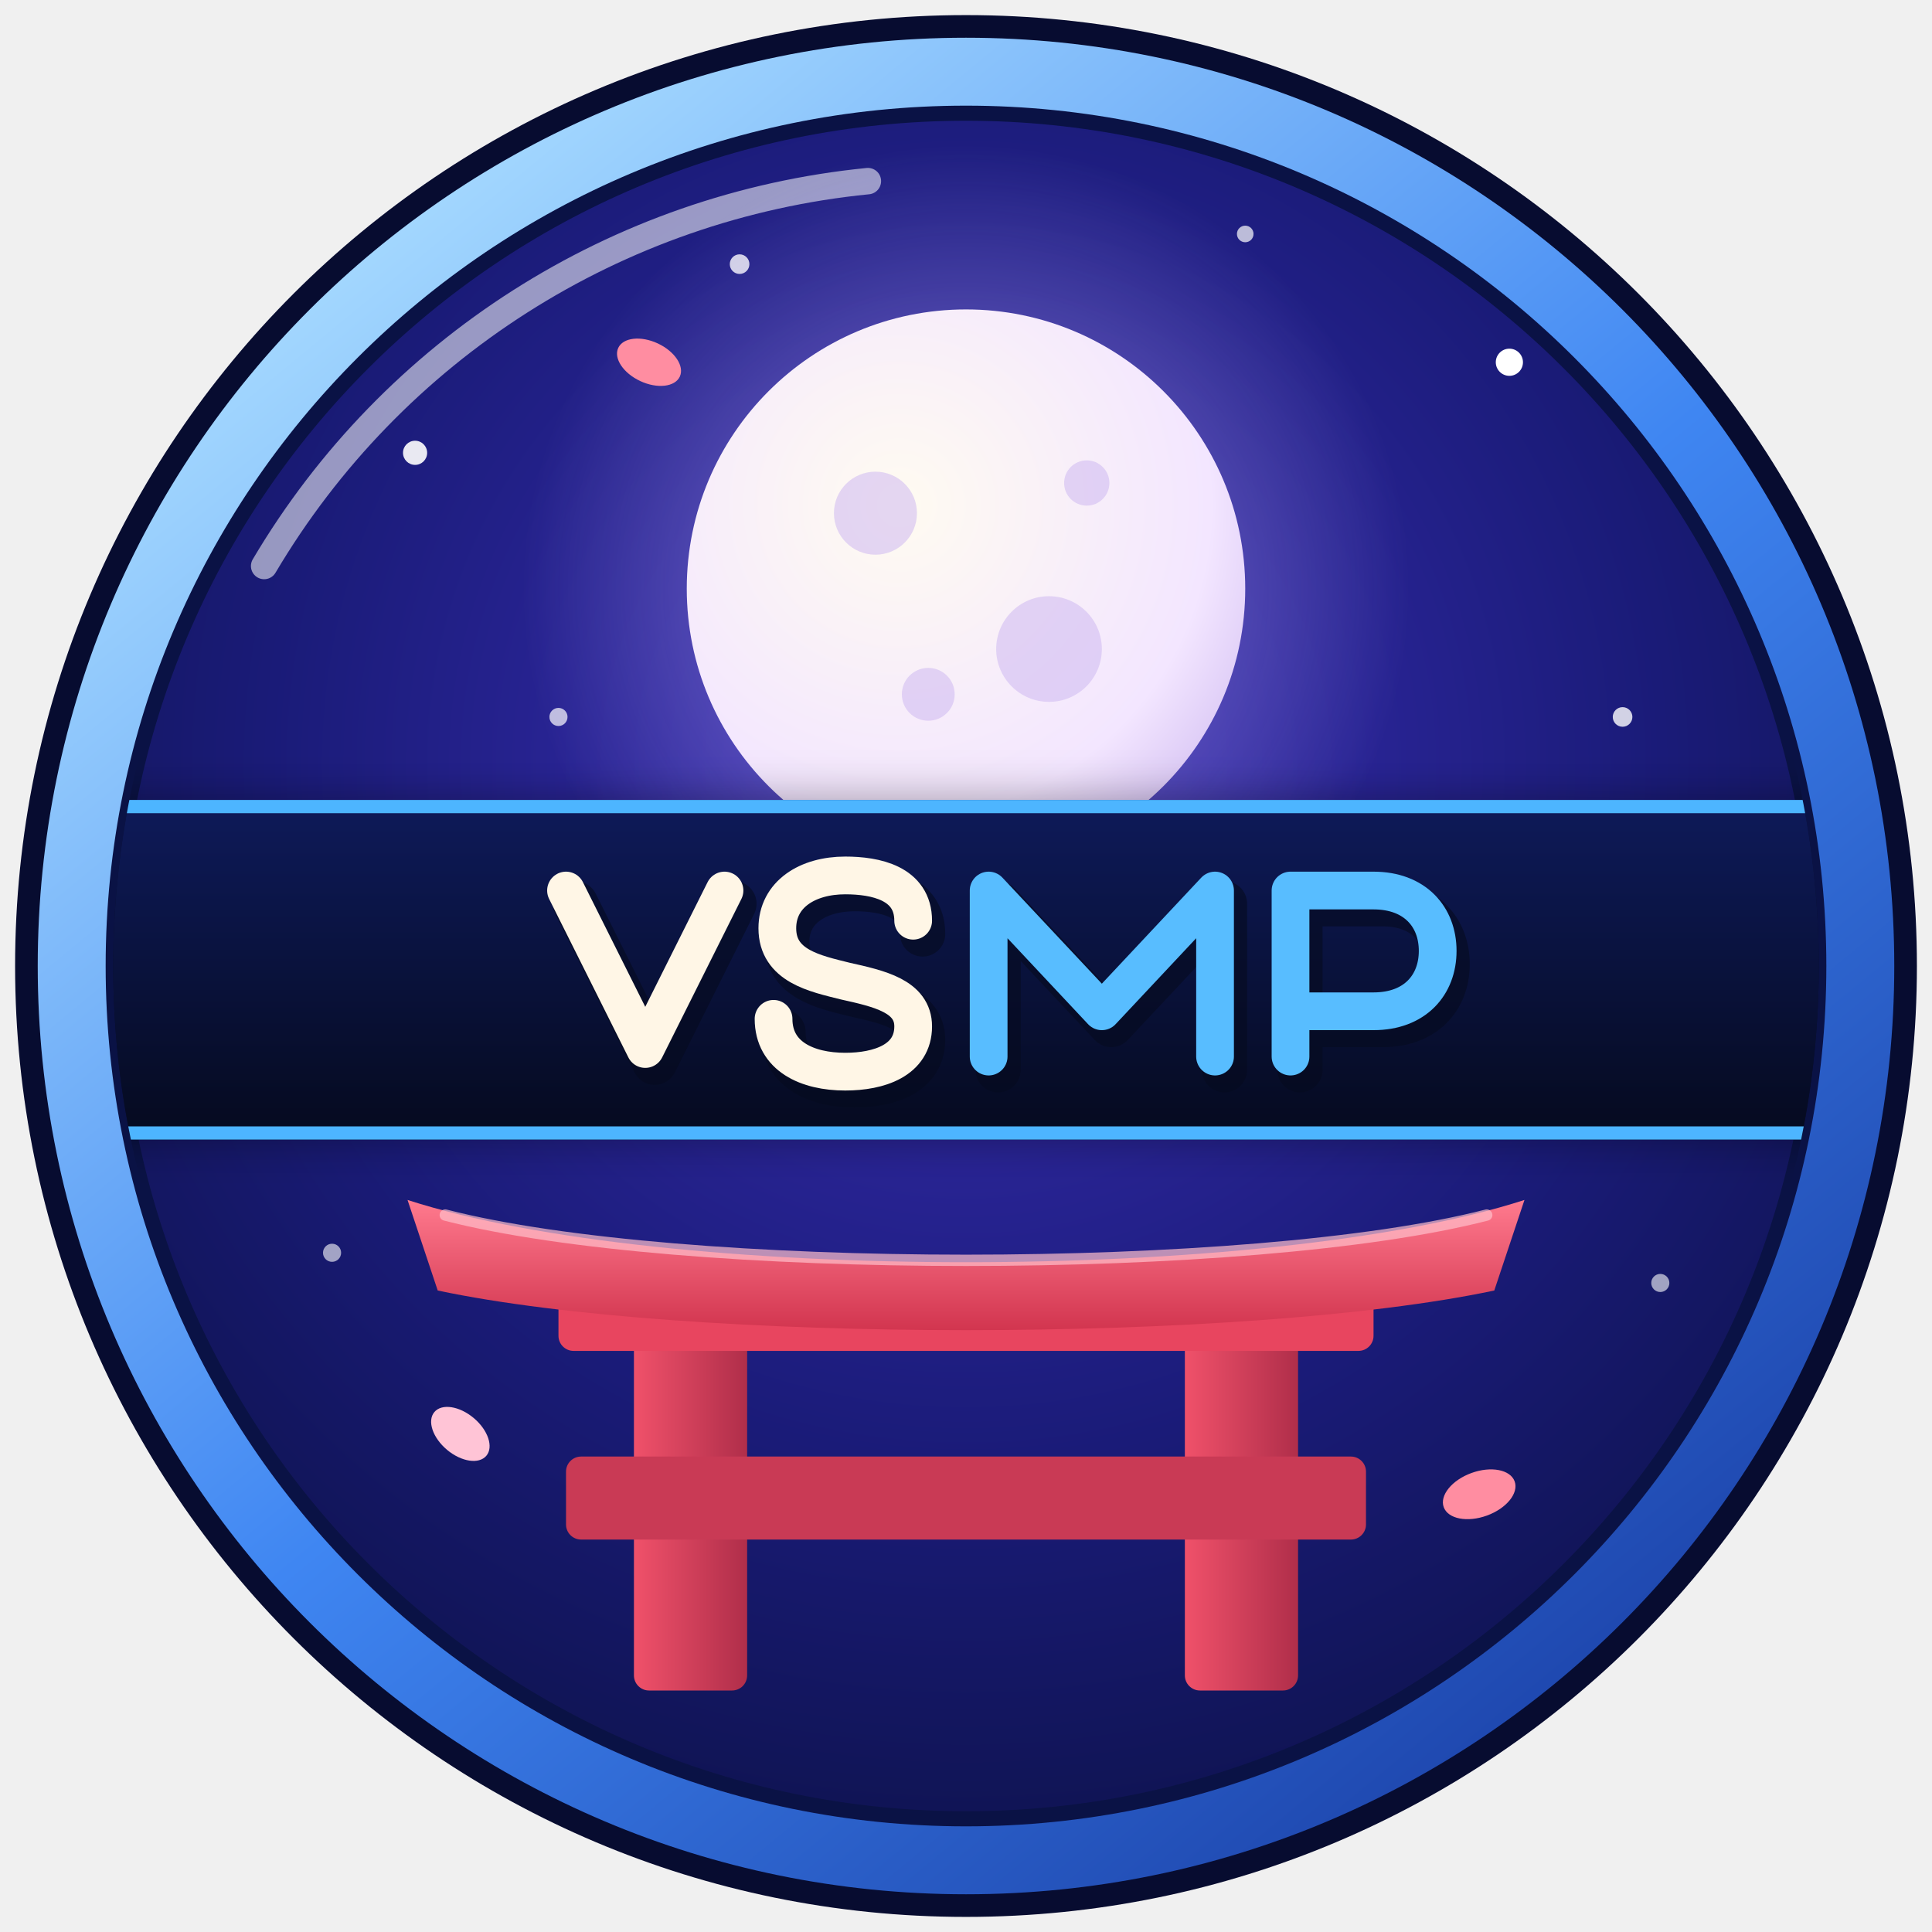
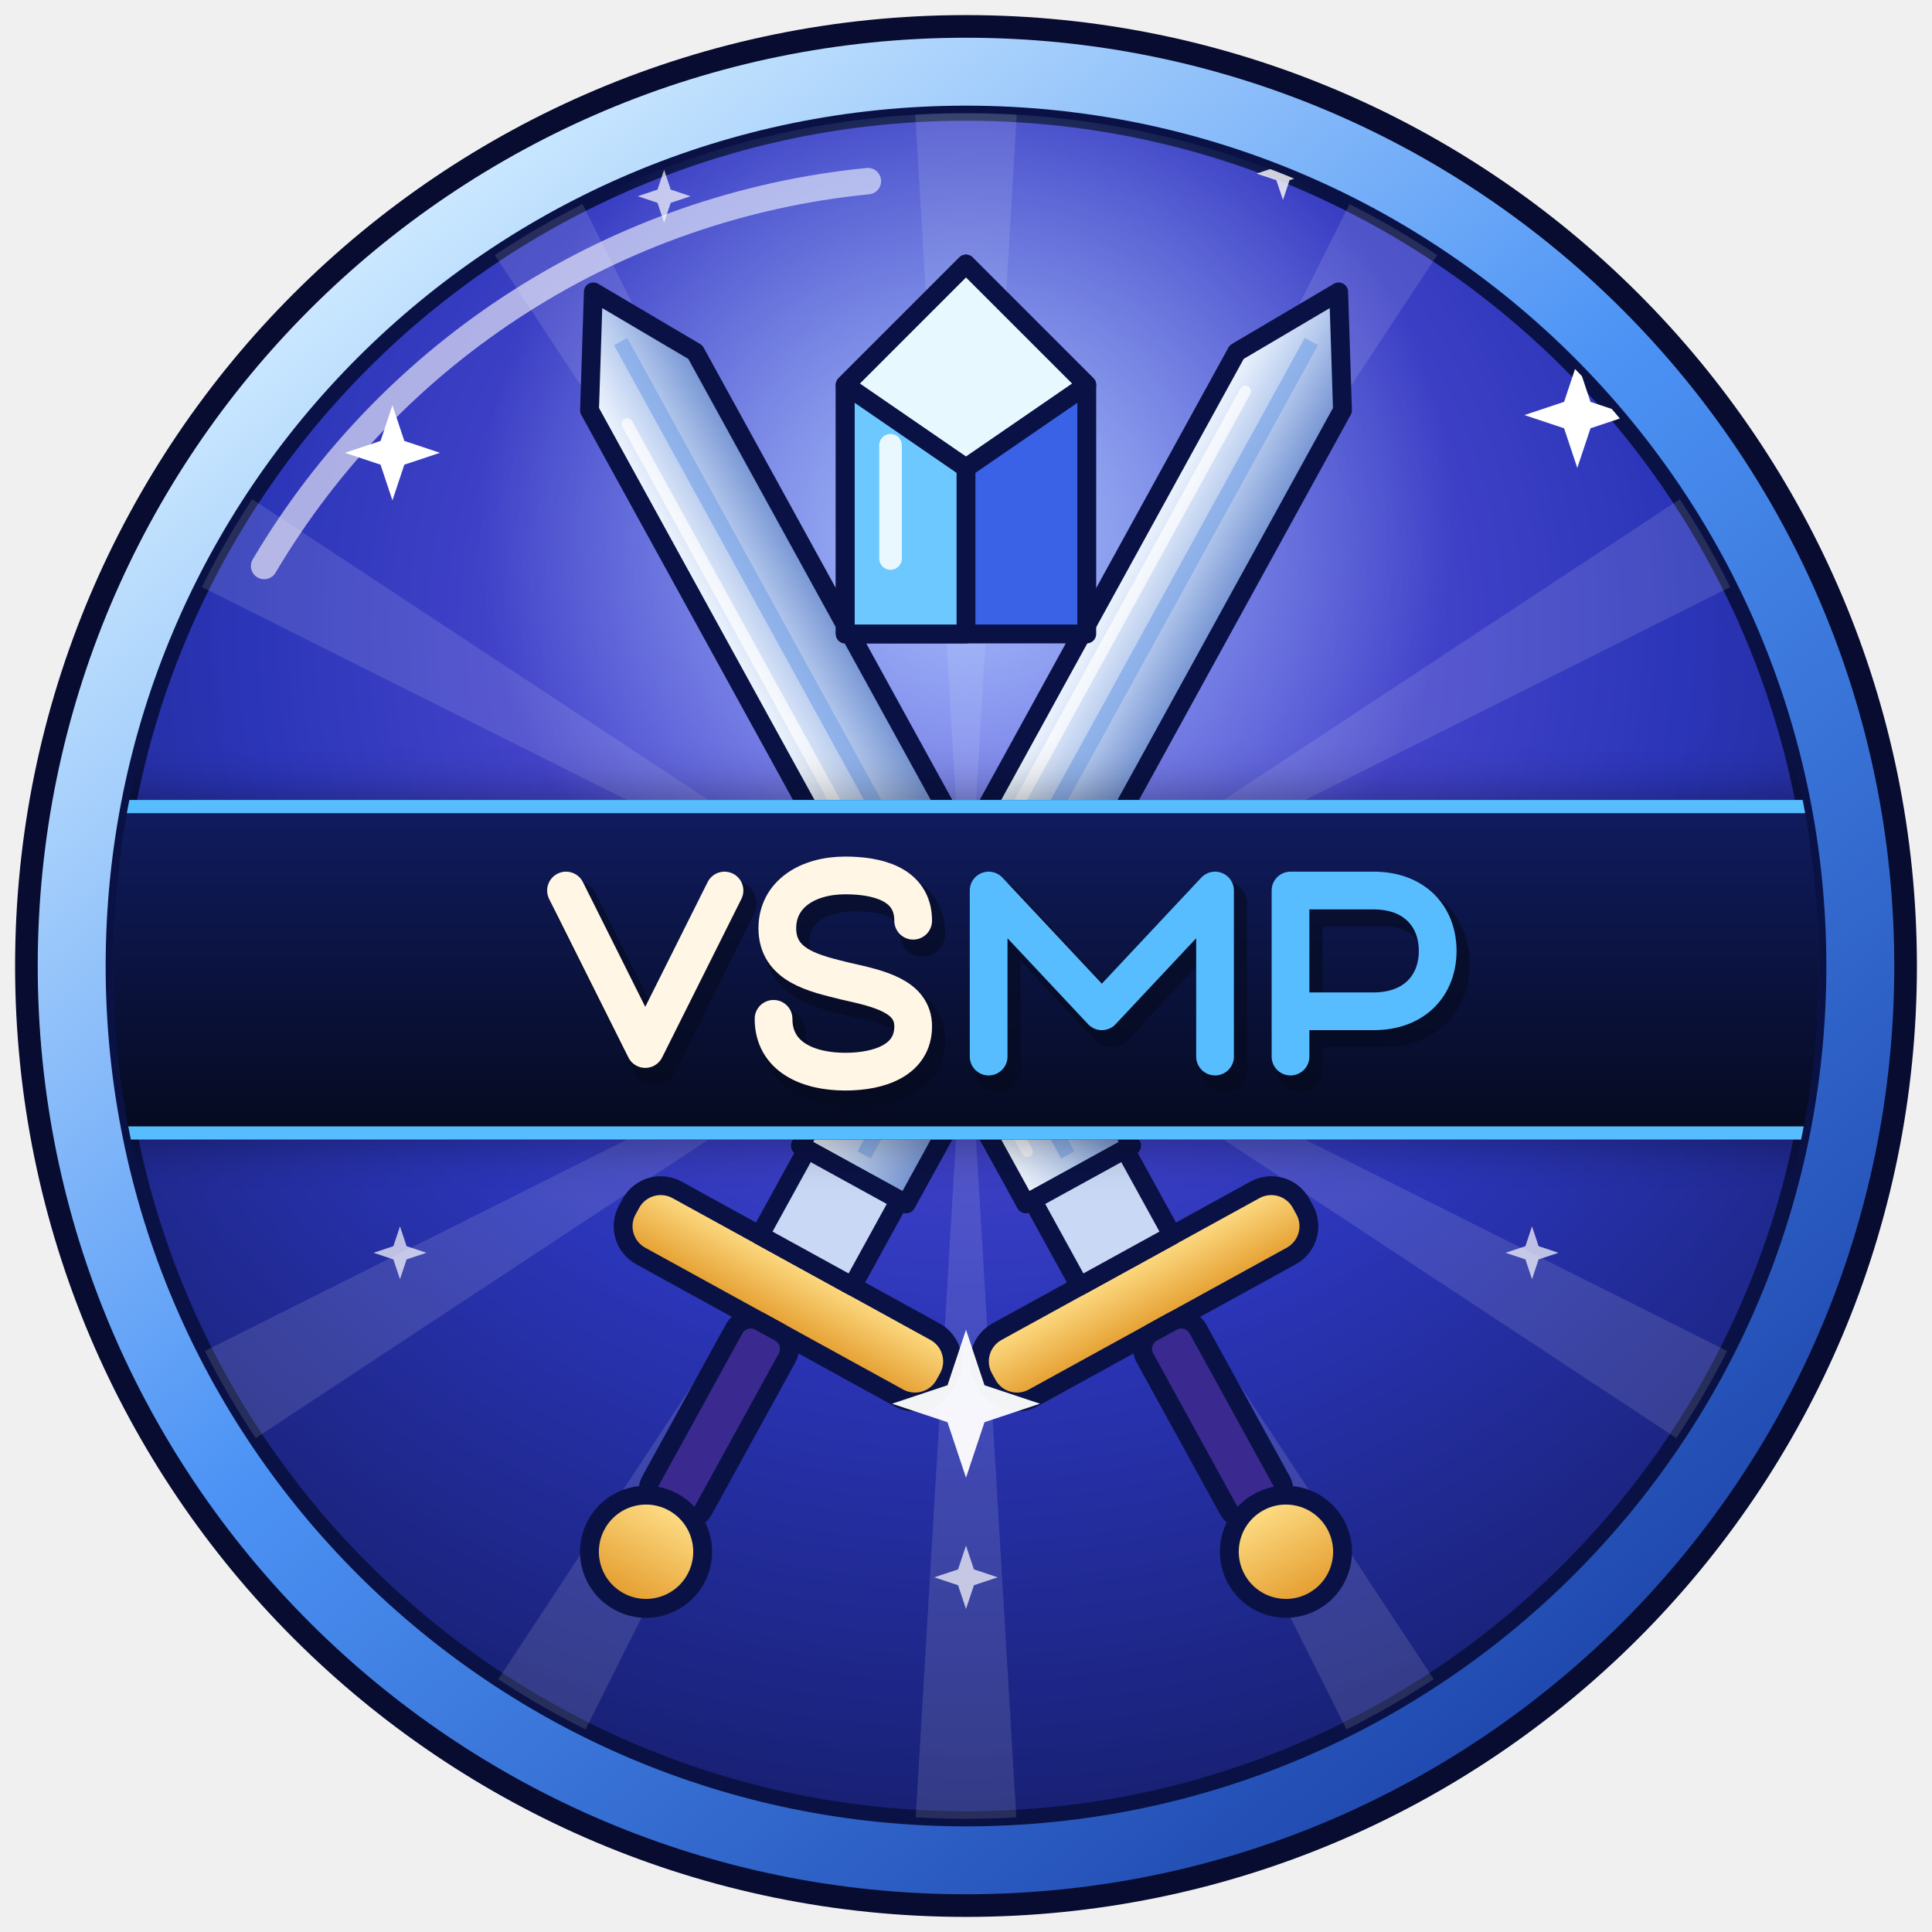
<svg xmlns="http://www.w3.org/2000/svg" viewBox="0 0 512 512" width="512" height="512" role="img" aria-label="VSMP emblem">
  <defs>
-     <linearGradient id="rim" x1="0.15" y1="0.1" x2="0.85" y2="0.95">
-       <stop offset="0" stop-color="#A9DCFF" />
-       <stop offset="0.5" stop-color="#3F86F2" />
+     <linearGradient id="rim" x1=".15" y1=".1" x2=".85" y2=".95">
+       <stop offset="0" stop-color="#D4EEFF" />
+       <stop offset=".45" stop-color="#4C93F5" />
      <stop offset="1" stop-color="#1A3FA6" />
    </linearGradient>
-     <radialGradient id="plate" cx="0.5" cy="0.38" r="0.75">
-       <stop offset="0" stop-color="#3B2FB8" />
-       <stop offset="0.55" stop-color="#1A1B78" />
-       <stop offset="1" stop-color="#0A1040" />
+     <radialGradient id="plate" cx=".5" cy=".3" r=".85">
+       <stop offset="0" stop-color="#6A5BE8" />
+       <stop offset=".5" stop-color="#2B35B8" />
+       <stop offset="1" stop-color="#0E1650" />
    </radialGradient>
-     <radialGradient id="moon" cx="0.38" cy="0.35" r="0.8">
-       <stop offset="0" stop-color="#FFFBF1" />
-       <stop offset="0.7" stop-color="#F3E6FF" />
-       <stop offset="1" stop-color="#CDB8F0" />
+     <radialGradient id="glow" cx=".5" cy=".5" r=".5">
+       <stop offset="0" stop-color="#B9E4FF" stop-opacity=".75" />
+       <stop offset="1" stop-color="#B9E4FF" stop-opacity="0" />
    </radialGradient>
-     <radialGradient id="halo" cx="0.5" cy="0.5" r="0.5">
-       <stop offset="0" stop-color="#C9B8FF" stop-opacity="0.55" />
-       <stop offset="1" stop-color="#C9B8FF" stop-opacity="0" />
-     </radialGradient>
-     <linearGradient id="torii" x1="0" y1="0" x2="0" y2="1">
-       <stop offset="0" stop-color="#FF7A8E" />
-       <stop offset="1" stop-color="#D2354F" />
+     <linearGradient id="blade" x1="0" y1="0" x2="1" y2="0">
+       <stop offset="0" stop-color="#F4F9FF" />
+       <stop offset=".5" stop-color="#B7CBEE" />
+       <stop offset="1" stop-color="#6F8FD0" />
    </linearGradient>
-     <linearGradient id="pillar" x1="0" y1="0" x2="1" y2="0">
-       <stop offset="0" stop-color="#F0516A" />
-       <stop offset="1" stop-color="#B02E4A" />
+     <linearGradient id="gold" x1="0" y1="0" x2="0" y2="1">
+       <stop offset="0" stop-color="#FFE08A" />
+       <stop offset="1" stop-color="#E39A2A" />
    </linearGradient>
    <linearGradient id="band" x1="0" y1="0" x2="0" y2="1">
-       <stop offset="0" stop-color="#0E1A5A" />
+       <stop offset="0" stop-color="#101C60" />
      <stop offset="1" stop-color="#050A1E" />
    </linearGradient>
    <clipPath id="disc">
      <circle cx="256" cy="256" r="226" />
    </clipPath>
    <filter id="soft" x="-20%" y="-20%" width="140%" height="140%">
-       <feGaussianBlur stdDeviation="6" />
+       <feGaussianBlur stdDeviation="7" />
    </filter>
  </defs>
  <circle cx="256" cy="256" r="252" fill="#070C30" />
  <circle cx="256" cy="256" r="246" fill="url(#rim)" />
  <circle cx="256" cy="256" r="228" fill="#0A1245" />
  <circle cx="256" cy="256" r="224" fill="url(#plate)" />
-   <path d="M70 150 A210 210 0 0 1 230 48" fill="none" stroke="#FFFFFF" stroke-opacity="0.55" stroke-width="7" stroke-linecap="round" />
+   <path d="M70 150 A210 210 0 0 1 230 48" fill="none" stroke="#fff" stroke-opacity=".6" stroke-width="7" stroke-linecap="round" />
  <g clip-path="url(#disc)">
-     <g fill="#FFFFFF">
-       <circle cx="110" cy="120" r="3.2" opacity="0.9" />
-       <circle cx="400" cy="96" r="3.6" />
-       <circle cx="148" cy="190" r="2.4" opacity="0.7" />
-       <circle cx="430" cy="190" r="2.6" opacity="0.8" />
-       <circle cx="196" cy="70" r="2.6" opacity="0.8" />
-       <circle cx="330" cy="62" r="2.2" opacity="0.7" />
-       <circle cx="88" cy="332" r="2.4" opacity="0.6" />
-       <circle cx="440" cy="340" r="2.4" opacity="0.6" />
+     <g opacity=".12" fill="#fff">
+       <path transform="rotate(0 256 257)" d="M256 257 L236 -80 L276 -80Z" />
+       <path transform="rotate(30 256 257)" d="M256 257 L236 -80 L276 -80Z" />
+       <path transform="rotate(60 256 257)" d="M256 257 L236 -80 L276 -80Z" />
+       <path transform="rotate(90 256 257)" d="M256 257 L236 -80 L276 -80Z" />
+       <path transform="rotate(120 256 257)" d="M256 257 L236 -80 L276 -80Z" />
+       <path transform="rotate(150 256 257)" d="M256 257 L236 -80 L276 -80Z" />
+       <path transform="rotate(180 256 257)" d="M256 257 L236 -80 L276 -80Z" />
+       <path transform="rotate(210 256 257)" d="M256 257 L236 -80 L276 -80Z" />
+       <path transform="rotate(240 256 257)" d="M256 257 L236 -80 L276 -80Z" />
+       <path transform="rotate(270 256 257)" d="M256 257 L236 -80 L276 -80Z" />
+       <path transform="rotate(300 256 257)" d="M256 257 L236 -80 L276 -80Z" />
+       <path transform="rotate(330 256 257)" d="M256 257 L236 -80 L276 -80Z" />
    </g>
-     <circle cx="256" cy="156" r="118" fill="url(#halo)" />
-     <circle cx="256" cy="156" r="74" fill="url(#moon)" />
-     <g fill="#CDB8F0" opacity="0.55">
-       <circle cx="232" cy="136" r="11" />
-       <circle cx="278" cy="172" r="14" />
-       <circle cx="246" cy="184" r="7" />
-       <circle cx="288" cy="128" r="6" />
+     <circle cx="256" cy="140" r="130" fill="url(#glow)" />
+     <path transform="translate(104 120) scale(0.9)" d="M0 -14 L3.5 -3.5 L14 0 L3.5 3.5 L0 14 L-3.5 3.5 L-14 0 L-3.5 -3.5Z" fill="#fff" opacity="1" />
+     <path transform="translate(418 110) scale(1)" d="M0 -14 L3.5 -3.5 L14 0 L3.5 3.5 L0 14 L-3.5 3.5 L-14 0 L-3.5 -3.5Z" fill="#fff" opacity="1" />
+     <path transform="translate(446 230) scale(0.6)" d="M0 -14 L3.5 -3.5 L14 0 L3.5 3.5 L0 14 L-3.5 3.5 L-14 0 L-3.5 -3.5Z" fill="#fff" opacity="0.8" />
+     <path transform="translate(70 236) scale(0.55)" d="M0 -14 L3.5 -3.5 L14 0 L3.5 3.5 L0 14 L-3.5 3.5 L-14 0 L-3.5 -3.5Z" fill="#fff" opacity="0.8" />
+     <path transform="translate(176 52) scale(0.5)" d="M0 -14 L3.5 -3.5 L14 0 L3.5 3.5 L0 14 L-3.5 3.5 L-14 0 L-3.5 -3.5Z" fill="#fff" opacity="0.7" />
+     <path transform="translate(340 46) scale(0.5)" d="M0 -14 L3.5 -3.5 L14 0 L3.5 3.5 L0 14 L-3.5 3.5 L-14 0 L-3.5 -3.5Z" fill="#fff" opacity="0.8" />
+     <g transform="translate(256 257) rotate(-28.8)">
+       <path d="M0 -205 L16 -178 L16 62 L-16 62 L-16 -178Z" fill="url(#blade)" stroke="#0A1245" stroke-width="5" stroke-linejoin="round" />
+       <path d="M0 -190 L0 56" stroke="#7FA6E8" stroke-width="4" opacity=".7" />
+       <path d="M-9 -170 L-9 50" stroke="#fff" stroke-width="3" opacity=".7" stroke-linecap="round" />
+       <rect x="-48" y="88" width="96" height="20" rx="9" fill="url(#gold)" stroke="#0A1245" stroke-width="5" />
+       <rect x="-14" y="62" width="28" height="26" fill="#C9D8F5" stroke="#0A1245" stroke-width="5" stroke-linejoin="round" />
+       <rect x="-8" y="108" width="16" height="56" rx="5" fill="#3A2A8F" stroke="#0A1245" stroke-width="5" />
+       <circle cx="0" cy="176" r="15" fill="url(#gold)" stroke="#0A1245" stroke-width="5" />
    </g>
-     <g>
-       <ellipse cx="118" cy="272" rx="11" ry="6.5" fill="#FF8DA1" transform="rotate(-35 118 272)" />
-       <ellipse cx="406" cy="236" rx="10" ry="6" fill="#FFC4D6" transform="rotate(30 406 236)" />
-       <ellipse cx="392" cy="396" rx="10" ry="6" fill="#FF8DA1" transform="rotate(-20 392 396)" />
-       <ellipse cx="122" cy="380" rx="9" ry="5.5" fill="#FFC4D6" transform="rotate(40 122 380)" />
-       <ellipse cx="172" cy="96" rx="9" ry="5.5" fill="#FF8DA1" transform="rotate(25 172 96)" />
+     <g transform="translate(256 257) rotate(28.8)">
+       <path d="M0 -205 L16 -178 L16 62 L-16 62 L-16 -178Z" fill="url(#blade)" stroke="#0A1245" stroke-width="5" stroke-linejoin="round" />
+       <path d="M0 -190 L0 56" stroke="#7FA6E8" stroke-width="4" opacity=".7" />
+       <path d="M-9 -170 L-9 50" stroke="#fff" stroke-width="3" opacity=".7" stroke-linecap="round" />
+       <rect x="-48" y="88" width="96" height="20" rx="9" fill="url(#gold)" stroke="#0A1245" stroke-width="5" />
+       <rect x="-14" y="62" width="28" height="26" fill="#C9D8F5" stroke="#0A1245" stroke-width="5" stroke-linejoin="round" />
+       <rect x="-8" y="108" width="16" height="56" rx="5" fill="#3A2A8F" stroke="#0A1245" stroke-width="5" />
+       <circle cx="0" cy="176" r="15" fill="url(#gold)" stroke="#0A1245" stroke-width="5" />
    </g>
-     <g>
-       <rect x="168" y="352" width="30" height="96" rx="4" fill="url(#pillar)" />
-       <rect x="314" y="352" width="30" height="96" rx="4" fill="url(#pillar)" />
-       <rect x="150" y="386" width="212" height="22" rx="4" fill="#C93A55" />
-       <rect x="148" y="338" width="216" height="20" rx="4" fill="#E8455F" />
-       <path d="M108 318 C176 340 336 340 404 318 L396 342 C330 356 182 356 116 342 Z" fill="url(#torii)" />
-       <path d="M118 322 C180 338 332 338 394 322" fill="none" stroke="#FFC0CB" stroke-opacity="0.7" stroke-width="3" stroke-linecap="round" />
+     <g stroke="#0A1245" stroke-width="5" stroke-linejoin="round">
+       <polygon points="256,70 288,102 288,168 224,168 224,102" fill="#3A62E6" />
+       <polygon points="256,70 224,102 224,168 256,168" fill="#6CC8FF" />
+       <polygon points="256,70 288,102 256,124 224,102" fill="#E8F8FF" />
    </g>
-     <rect x="20" y="212" width="472" height="90" fill="#000" opacity="0.35" filter="url(#soft)" />
+     <path d="M236 118 L236 148" stroke="#fff" stroke-width="6" stroke-linecap="round" opacity=".85" />
+     <rect x="20" y="212" width="472" height="90" fill="#000" opacity=".4" filter="url(#soft)" />
    <rect x="20" y="212" width="472" height="90" fill="url(#band)" />
-     <rect x="20" y="212" width="472" height="3.5" fill="#4DB5FF" />
-     <rect x="20" y="298.5" width="472" height="3.5" fill="#4DB5FF" />
-     <g fill="none" stroke-linecap="round" stroke-linejoin="round" stroke-width="10">
-       <g stroke="#050A1E" stroke-opacity="0.6" transform="translate(2.5 3.5)" stroke-width="12">
+     <rect x="20" y="212" width="472" height="3.5" fill="#58BDFF" />
+     <rect x="20" y="298.5" width="472" height="3.5" fill="#58BDFF" />
+     <g fill="none" stroke-linecap="round" stroke-linejoin="round">
+       <g stroke="#050A1E" stroke-opacity=".6" transform="translate(2.5 3.5)" stroke-width="12">
        <path d="M150 236 L171 278 L192 236" />
        <path d="M242 244 C242 234 232 232 224 232 C214 232 206 237 206 246 C206 256 216 258 224 260 C233 262 242 264 242 272 C242 281 233 284 224 284 C214 284 205 280 205 270" />
        <path d="M262 280 L262 236 L292 268 L322 236 L322 280" />
        <path d="M342 280 L342 236 L364 236 C375 236 381 243 381 252 C381 261 375 268 364 268 L342 268" />
      </g>
-       <g stroke="#FFF6E6">
-         <path d="M150 236 L171 278 L192 236" />
-         <path d="M242 244 C242 234 232 232 224 232 C214 232 206 237 206 246 C206 256 216 258 224 260 C233 262 242 264 242 272 C242 281 233 284 224 284 C214 284 205 280 205 270" />
-       </g>
-       <g stroke="#58BDFF">
-         <path d="M262 280 L262 236 L292 268 L322 236 L322 280" />
-         <path d="M342 280 L342 236 L364 236 C375 236 381 243 381 252 C381 261 375 268 364 268 L342 268" />
+       <g stroke-width="10">
+         <g stroke="#FFF6E6">
+           <path d="M150 236 L171 278 L192 236" />
+           <path d="M242 244 C242 234 232 232 224 232 C214 232 206 237 206 246 C206 256 216 258 224 260 C233 262 242 264 242 272 C242 281 233 284 224 284 C214 284 205 280 205 270" />
+         </g>
+         <g stroke="#58BDFF">
+           <path d="M262 280 L262 236 L292 268 L322 236 L322 280" />
+           <path d="M342 280 L342 236 L364 236 C375 236 381 243 381 252 C381 261 375 268 364 268 L342 268" />
+         </g>
      </g>
    </g>
+     <path transform="translate(256 372) scale(1.4)" d="M0 -14 L3.5 -3.5 L14 0 L3.5 3.5 L0 14 L-3.5 3.5 L-14 0 L-3.5 -3.5Z" fill="#fff" opacity="0.95" />
+     <path transform="translate(256 418) scale(0.6)" d="M0 -14 L3.5 -3.5 L14 0 L3.5 3.5 L0 14 L-3.5 3.5 L-14 0 L-3.5 -3.5Z" fill="#fff" opacity="0.7" />
+     <path transform="translate(106 332) scale(0.5)" d="M0 -14 L3.5 -3.5 L14 0 L3.5 3.5 L0 14 L-3.5 3.5 L-14 0 L-3.5 -3.5Z" fill="#fff" opacity="0.7" />
+     <path transform="translate(406 332) scale(0.5)" d="M0 -14 L3.5 -3.5 L14 0 L3.5 3.5 L0 14 L-3.5 3.5 L-14 0 L-3.5 -3.5Z" fill="#fff" opacity="0.7" />
  </g>
</svg>
